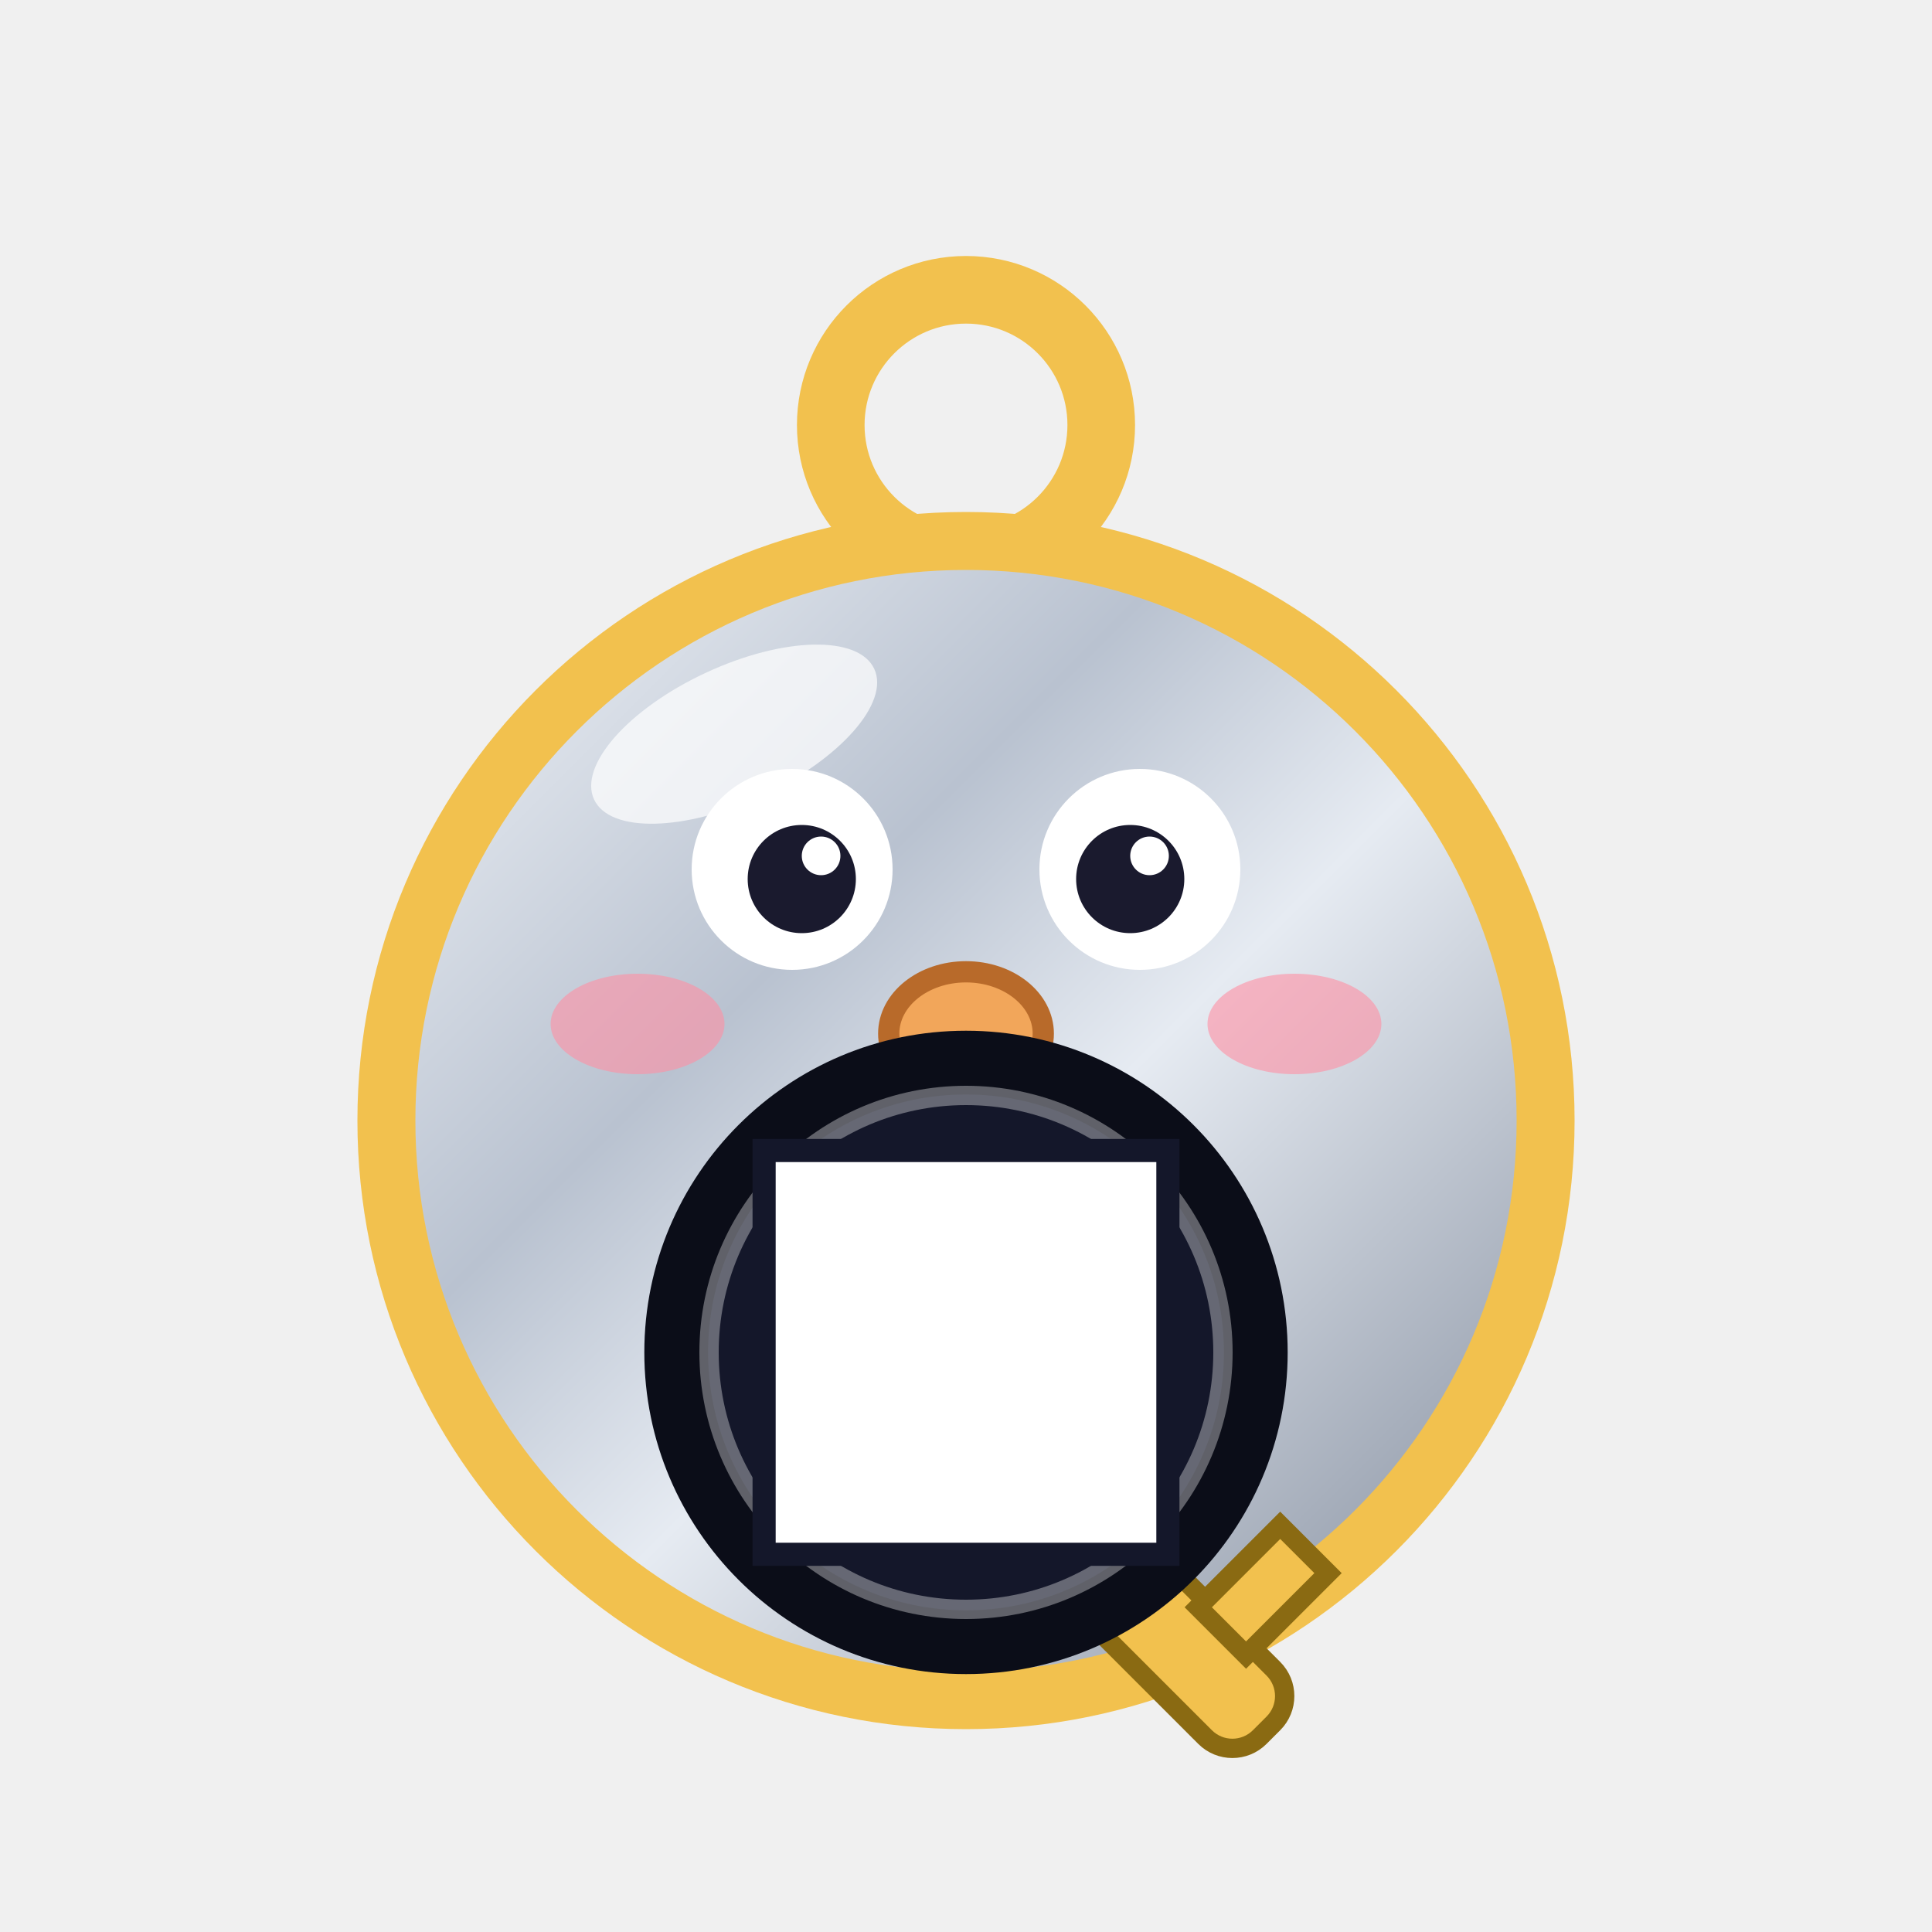
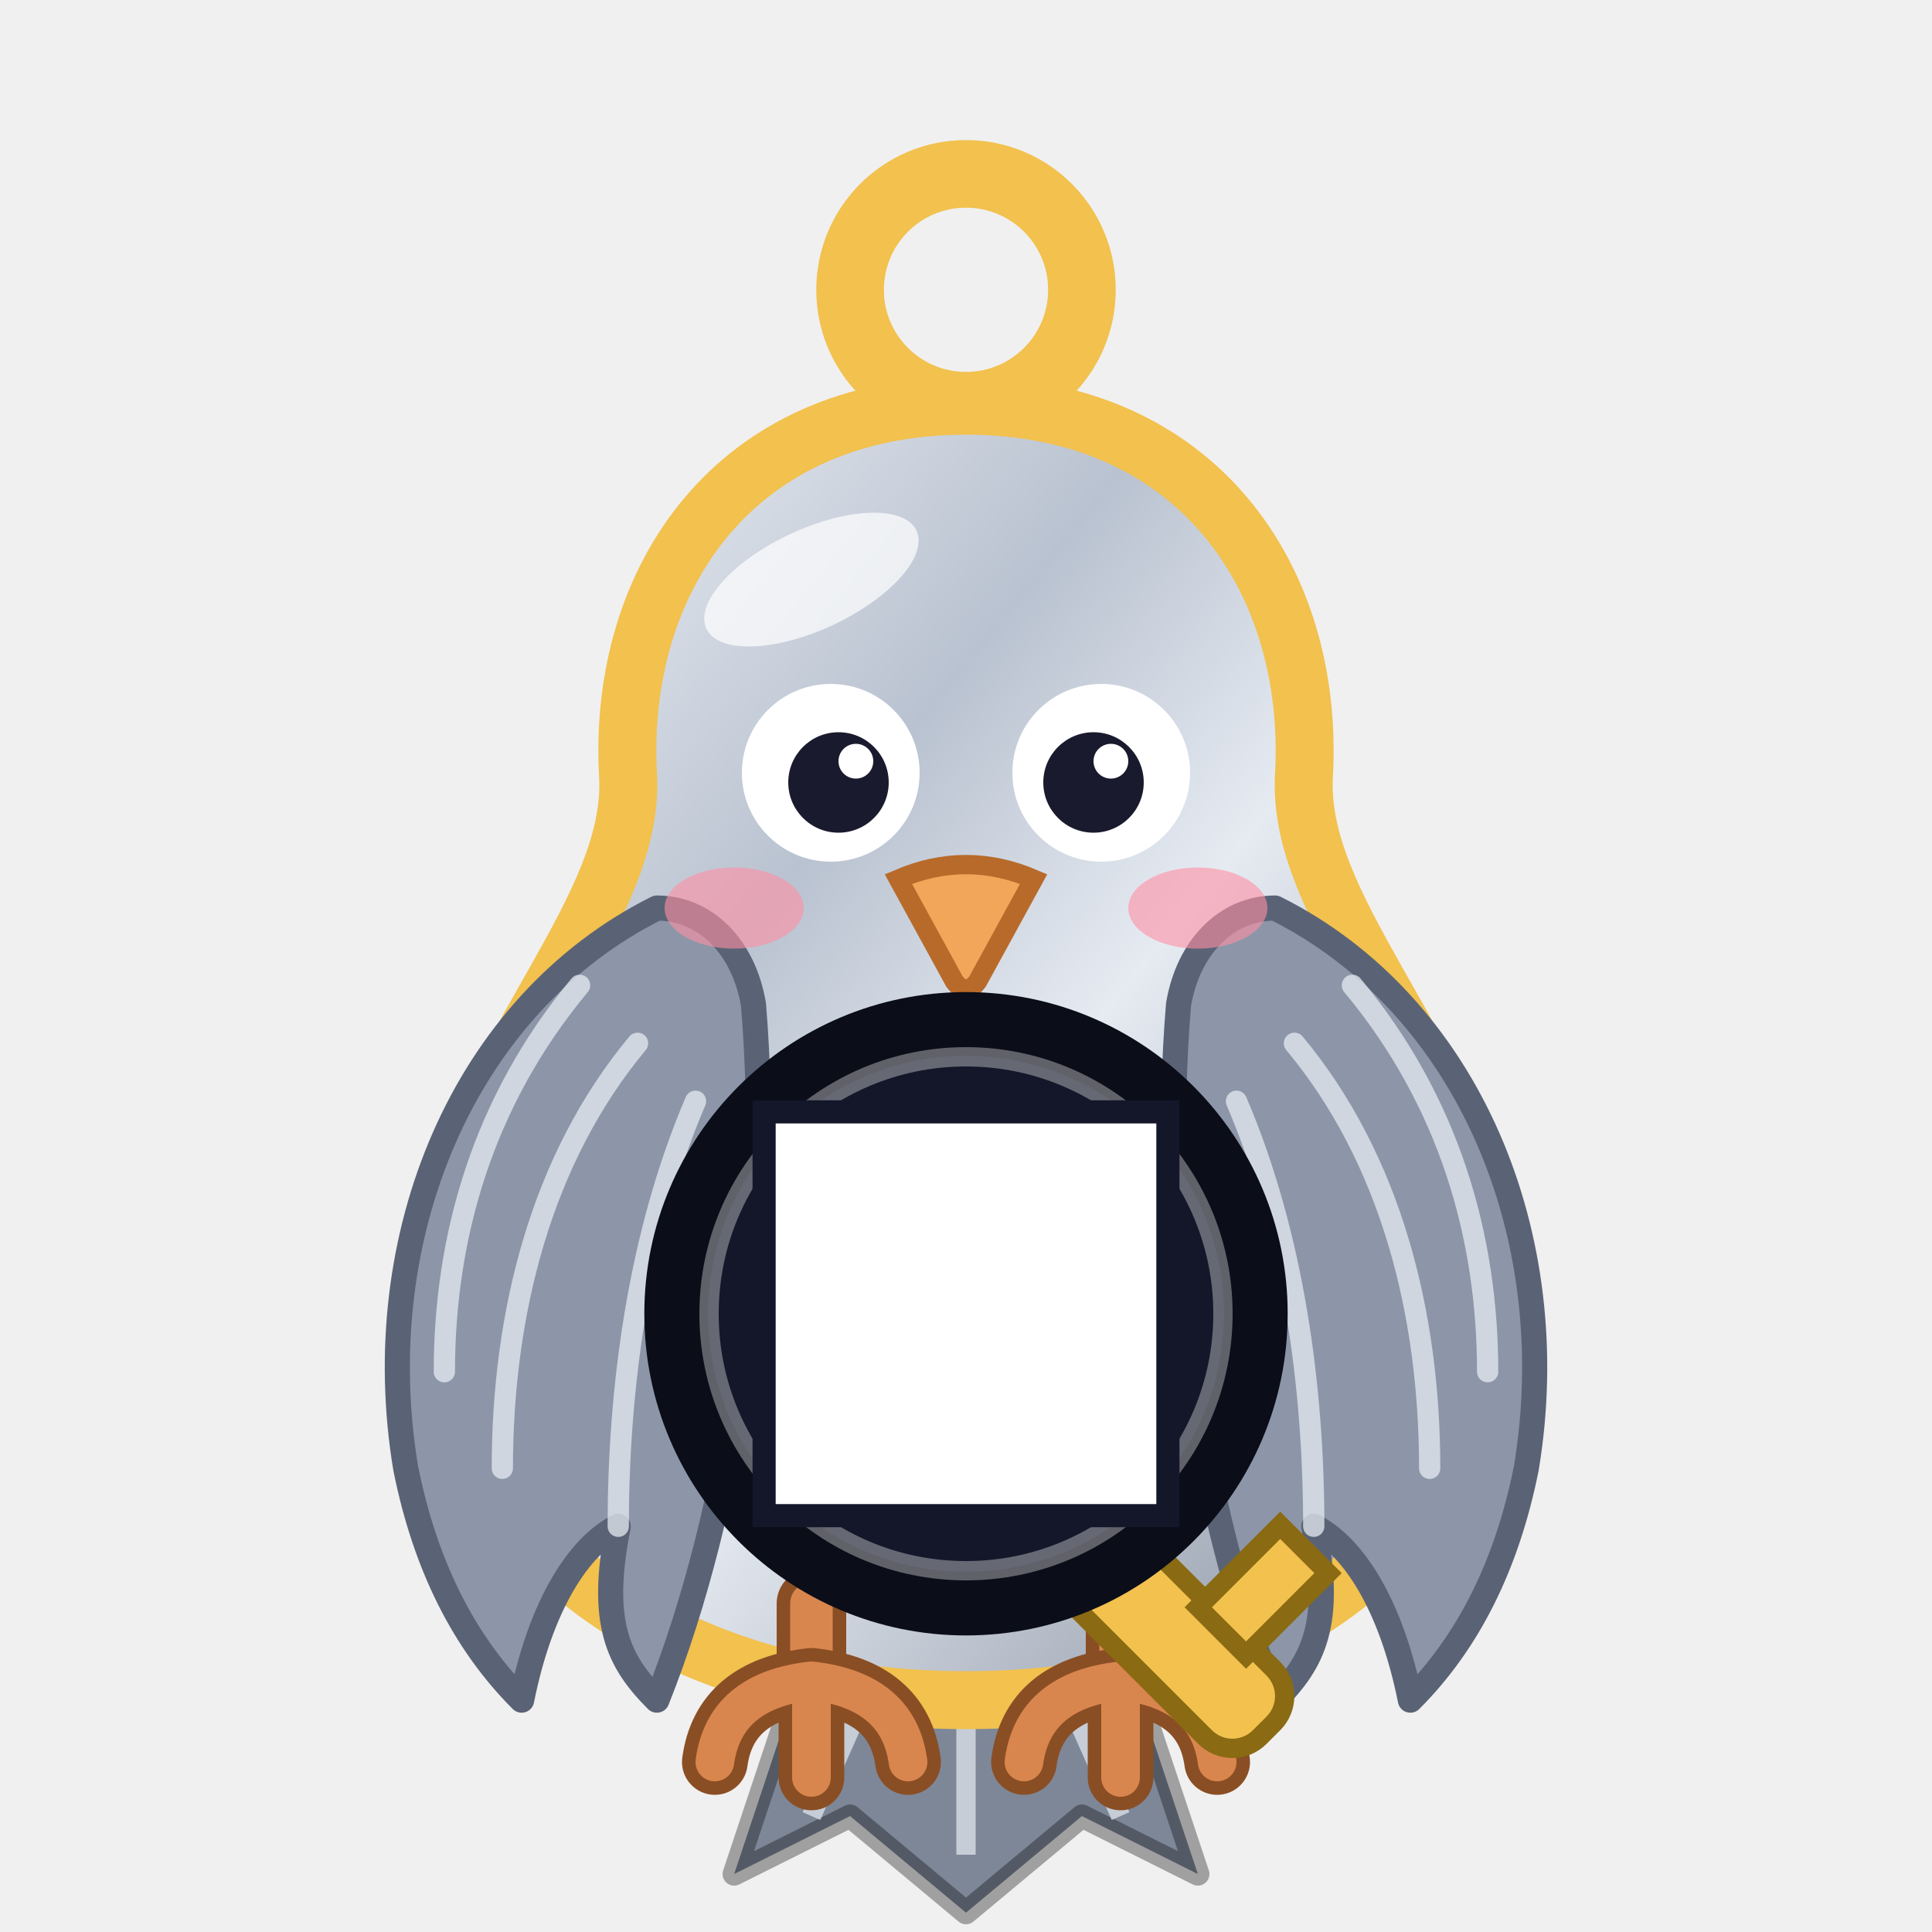
- <svg xmlns="http://www.w3.org/2000/svg" viewBox="0 0 100 100" data-kind="key" data-pair="c">
+ <svg xmlns="http://www.w3.org/2000/svg" viewBox="0 0 100 100" data-kind="key" data-pair="c" data-ver="4">
  <defs>
    <linearGradient id="m" x1="0" y1="0" x2="1" y2="1">
      <stop offset="0" stop-color="#F4F7FB" />
      <stop offset=".35" stop-color="#B9C2D0" />
      <stop offset=".55" stop-color="#E6EBF2" />
      <stop offset="1" stop-color="#7D8798" />
    </linearGradient>
  </defs>
-   <g fill="#8C96A8" stroke="#5A6375" stroke-width="1.5">
-     <path class="wing wing-l" d="M30 50 C24 60 26 72 34 78 C34 68 36 60 40 54z" />
-     <path class="wing wing-r" d="M70 50 C76 60 74 72 66 78 C66 68 64 60 60 54z" />
+   <path d="M43 82 L38 97 L44 94 L50 99 L56 94 L62 97 L57 82Z" fill="#7D8798" stroke="#0005" stroke-width="1.2" stroke-linejoin="round" />
+   <path d="M50 86 V96 M46 85 L42 94 M54 85 L58 94" fill="none" stroke="#E6EBF2" stroke-width="1" opacity=".7" />
+   <circle cx="50" cy="15" r="6" fill="none" stroke="#F2C14E" stroke-width="3.5" />
+   <path d="M50 21 C62 21 68 30 67.5 40 C67 47 75 54 77 64 C79 78 67 88 50 88 C33 88 21 78 23 64 C25 54 33 47 32.5 40 C32 30 38 21 50 21Z" fill="url(#m)" stroke="#F2C14E" stroke-width="3" />
+   <g class="wing wing-l">
+     <path class="wing-shape" d="M34 47 C24 52 19 64 21 76 C22 81 24 85 27 88 C28 83 30 80 32 79 C31 84 32 86 34 88 C38 78 40 64 39 52 C38.5 49 36.5 47 34 47Z" fill="#8C96A8" stroke="#5A6375" stroke-width="1.3" stroke-linejoin="round" />
+     <path d="M33 54 C28 60 26 68 26 76 M36 57 C33 64 32 72 32 79 M30 51 C25 57 23 64 23 71" fill="none" stroke="#E6EBF2" stroke-width="1.1" stroke-linecap="round" opacity=".75" />
  </g>
-   <circle cx="50" cy="22" r="7" fill="none" stroke="#F2C14E" stroke-width="3.5" />
-   <circle cx="50" cy="58" r="30" fill="url(#m)" stroke="#F2C14E" stroke-width="3" />
-   <circle cx="41" cy="45" r="5.2" fill="#fff" />
-   <circle cx="59" cy="45" r="5.2" fill="#fff" />
-   <circle cx="41.5" cy="45.5" r="2.8" fill="#1A1A2E" />
-   <circle cx="58.5" cy="45.5" r="2.8" fill="#1A1A2E" />
-   <circle cx="42.5" cy="44.3" r="1" fill="#fff" />
-   <circle cx="59.5" cy="44.3" r="1" fill="#fff" />
-   <ellipse cx="50" cy="53.5" rx="4" ry="3.2" fill="#F2A65A" stroke="#B86A2A" stroke-width="1.1" />
-   <ellipse cx="33" cy="53" rx="4.5" ry="2.6" fill="#FF8FA3" opacity="0.6" />
-   <ellipse cx="67" cy="53" rx="4.5" ry="2.6" fill="#FF8FA3" opacity="0.6" />
+   <g class="wing wing-r" transform="translate(100 0) scale(-1 1)">
+     <path class="wing-shape" d="M34 47 C24 52 19 64 21 76 C22 81 24 85 27 88 C28 83 30 80 32 79 C31 84 32 86 34 88 C38 78 40 64 39 52 C38.5 49 36.5 47 34 47Z" fill="#8C96A8" stroke="#5A6375" stroke-width="1.3" stroke-linejoin="round" />
+     <path d="M33 54 C28 60 26 68 26 76 M36 57 C33 64 32 72 32 79 M30 51 C25 57 23 64 23 71" fill="none" stroke="#E6EBF2" stroke-width="1.1" stroke-linecap="round" opacity=".75" />
+   </g>
+   <path d="M42 83 V87" stroke="#8A4E24" stroke-width="3.6" stroke-linecap="round" />
+   <path d="M42 83 V87" stroke="#D9864E" stroke-width="2.2" stroke-linecap="round" />
+   <g fill="none" stroke-linecap="round">
+     <path d="M42 87 q-4.5 .5 -5 4.2 M42 87 q0 2.5 0 5 M42 87 q4.5 .5 5 4.2" stroke="#8A4E24" stroke-width="3.4" />
+     <path d="M42 87 q-4.5 .5 -5 4.2 M42 87 q0 2.5 0 5 M42 87 q4.5 .5 5 4.2" stroke="#D9864E" stroke-width="2" />
+   </g>
+   <path d="M58 83 V87" stroke="#8A4E24" stroke-width="3.6" stroke-linecap="round" />
+   <path d="M58 83 V87" stroke="#D9864E" stroke-width="2.2" stroke-linecap="round" />
+   <g fill="none" stroke-linecap="round">
+     <path d="M58 87 q-4.5 .5 -5 4.2 M58 87 q0 2.5 0 5 M58 87 q4.5 .5 5 4.2" stroke="#8A4E24" stroke-width="3.4" />
+     <path d="M58 87 q-4.5 .5 -5 4.2 M58 87 q0 2.5 0 5 M58 87 q4.5 .5 5 4.2" stroke="#D9864E" stroke-width="2" />
+   </g>
+   <circle cx="43" cy="40" r="4.6" fill="#fff" />
+   <circle cx="57" cy="40" r="4.6" fill="#fff" />
+   <circle cx="43.4" cy="40.5" r="2.6" fill="#1A1A2E" />
+   <circle cx="56.6" cy="40.5" r="2.6" fill="#1A1A2E" />
+   <circle cx="44.3" cy="39.4" r=".9" fill="#fff" />
+   <circle cx="57.5" cy="39.4" r=".9" fill="#fff" />
+   <path d="M46.5 45.5 Q50 44 53.5 45.5 L50.6 50.8 Q50 51.6 49.4 50.8Z" fill="#F2A65A" stroke="#B86A2A" stroke-width="1" />
+   <ellipse cx="38" cy="47" rx="3.6" ry="2.1" fill="#FF8FA3" opacity="0.6" />
+   <ellipse cx="62" cy="47" rx="3.6" ry="2.1" fill="#FF8FA3" opacity="0.6" />
  <g transform="translate(50 74) rotate(-45)" fill="#F2C14E" stroke="#8A6A12" stroke-width="1">
    <rect x="-2.5" y="6" width="5" height="16" rx="2" />
    <rect x="2" y="15" width="6" height="3.5" />
  </g>
-   <g transform="translate(50 70)">
+   <g transform="translate(50 68)">
    <circle r="15" fill="#14172A" stroke="#0B0D18" stroke-width="3.3" />
    <circle r="13.3" fill="none" stroke="#fff" stroke-opacity=".35" stroke-width="1" />
    <g transform="scale(1.9)">
      <rect x="-5.5" y="-5.5" width="11" height="11" fill="#FFFFFF" stroke="#14172A" stroke-width="0.63" transform="translate(0 0)" />
    </g>
  </g>
-   <ellipse cx="38" cy="38" rx="8" ry="3.5" fill="#fff" opacity=".7" transform="rotate(-25 38 38)" />
+   <ellipse cx="42" cy="30" rx="6" ry="2.6" fill="#fff" opacity=".7" transform="rotate(-25 42 30)" />
</svg>
